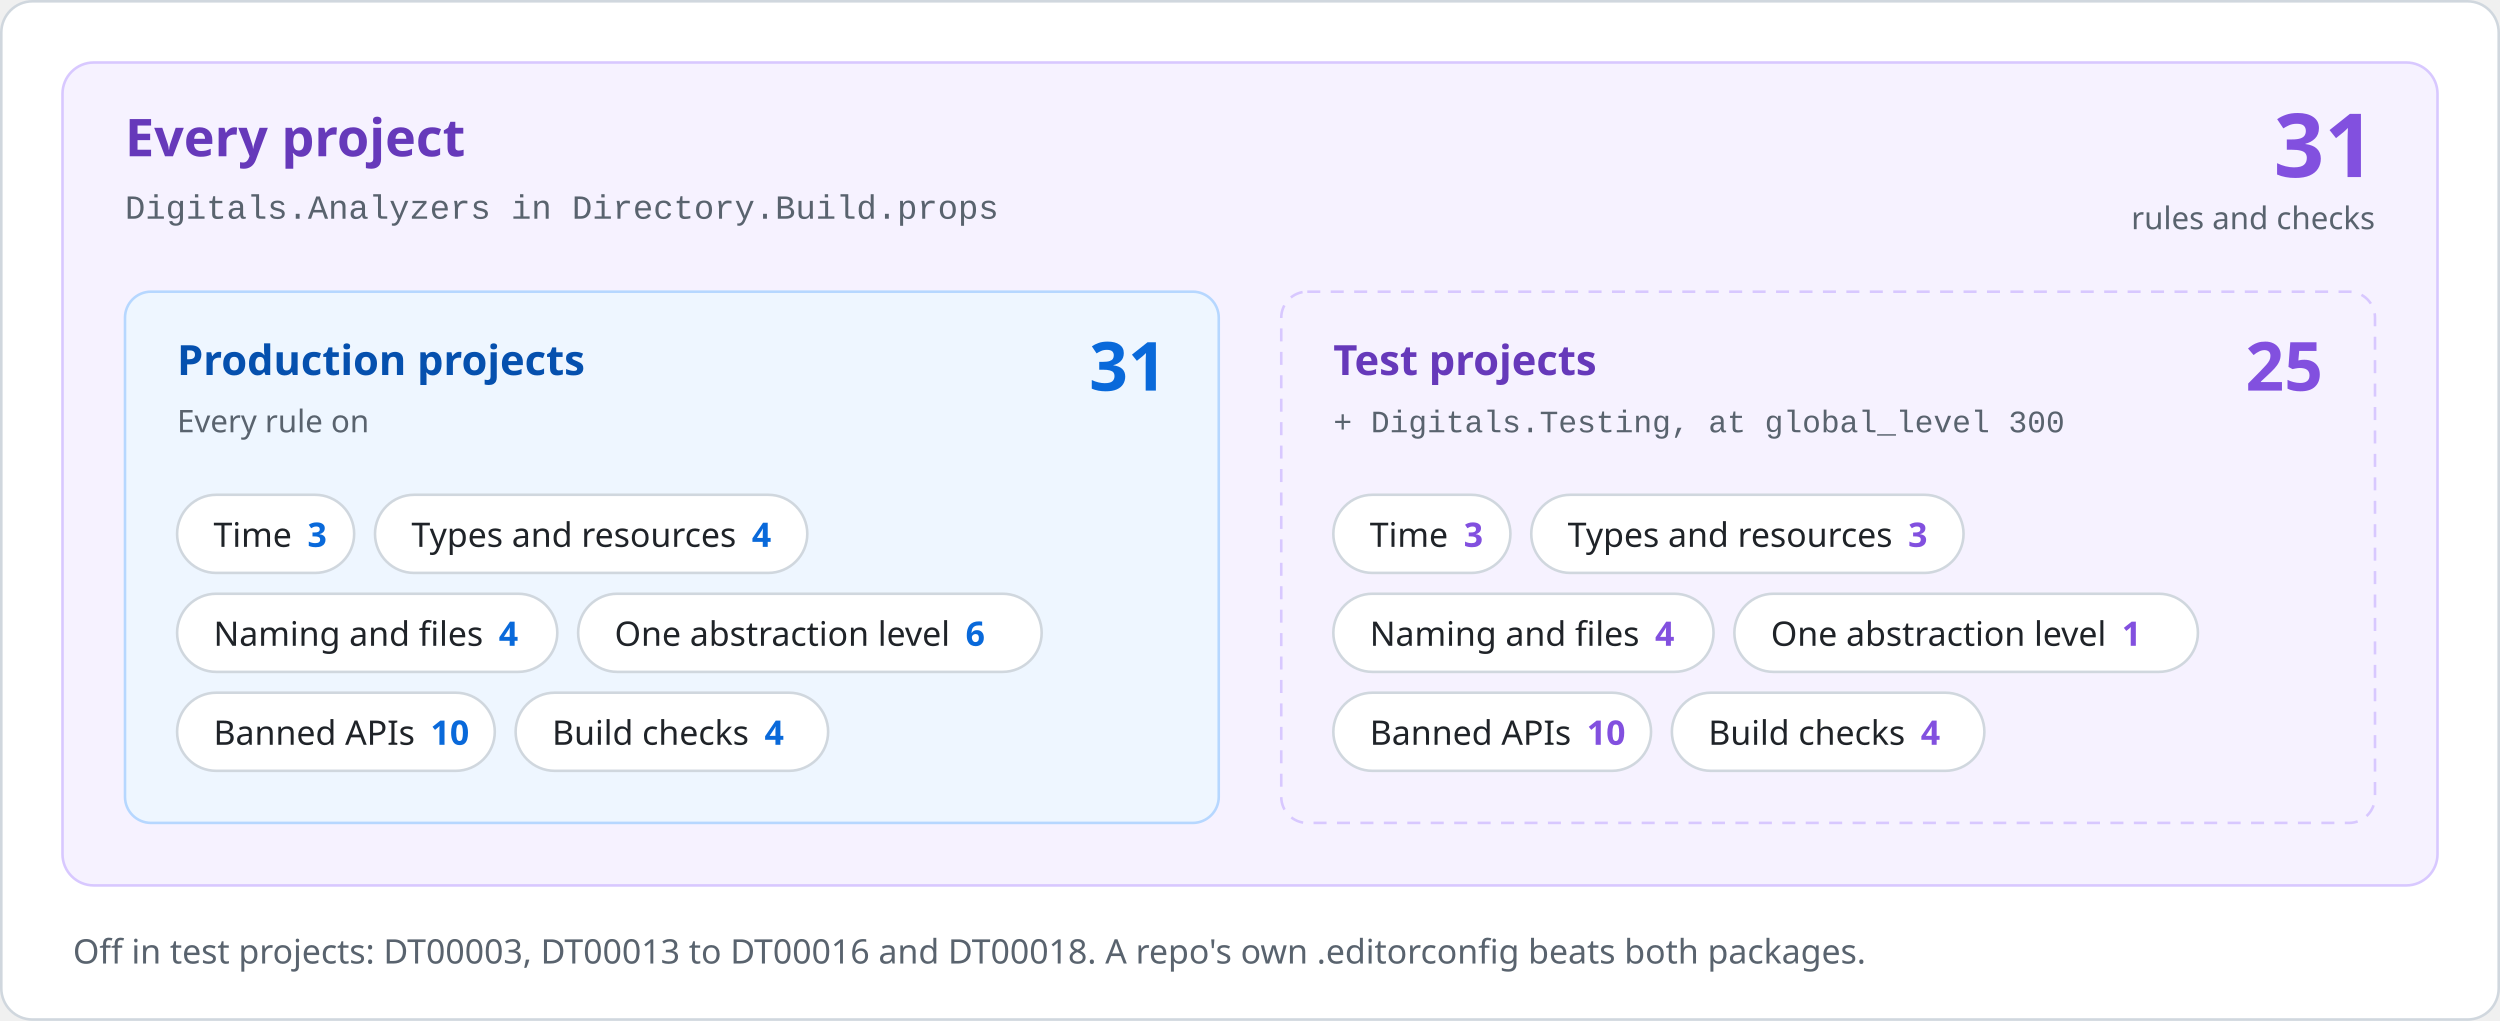
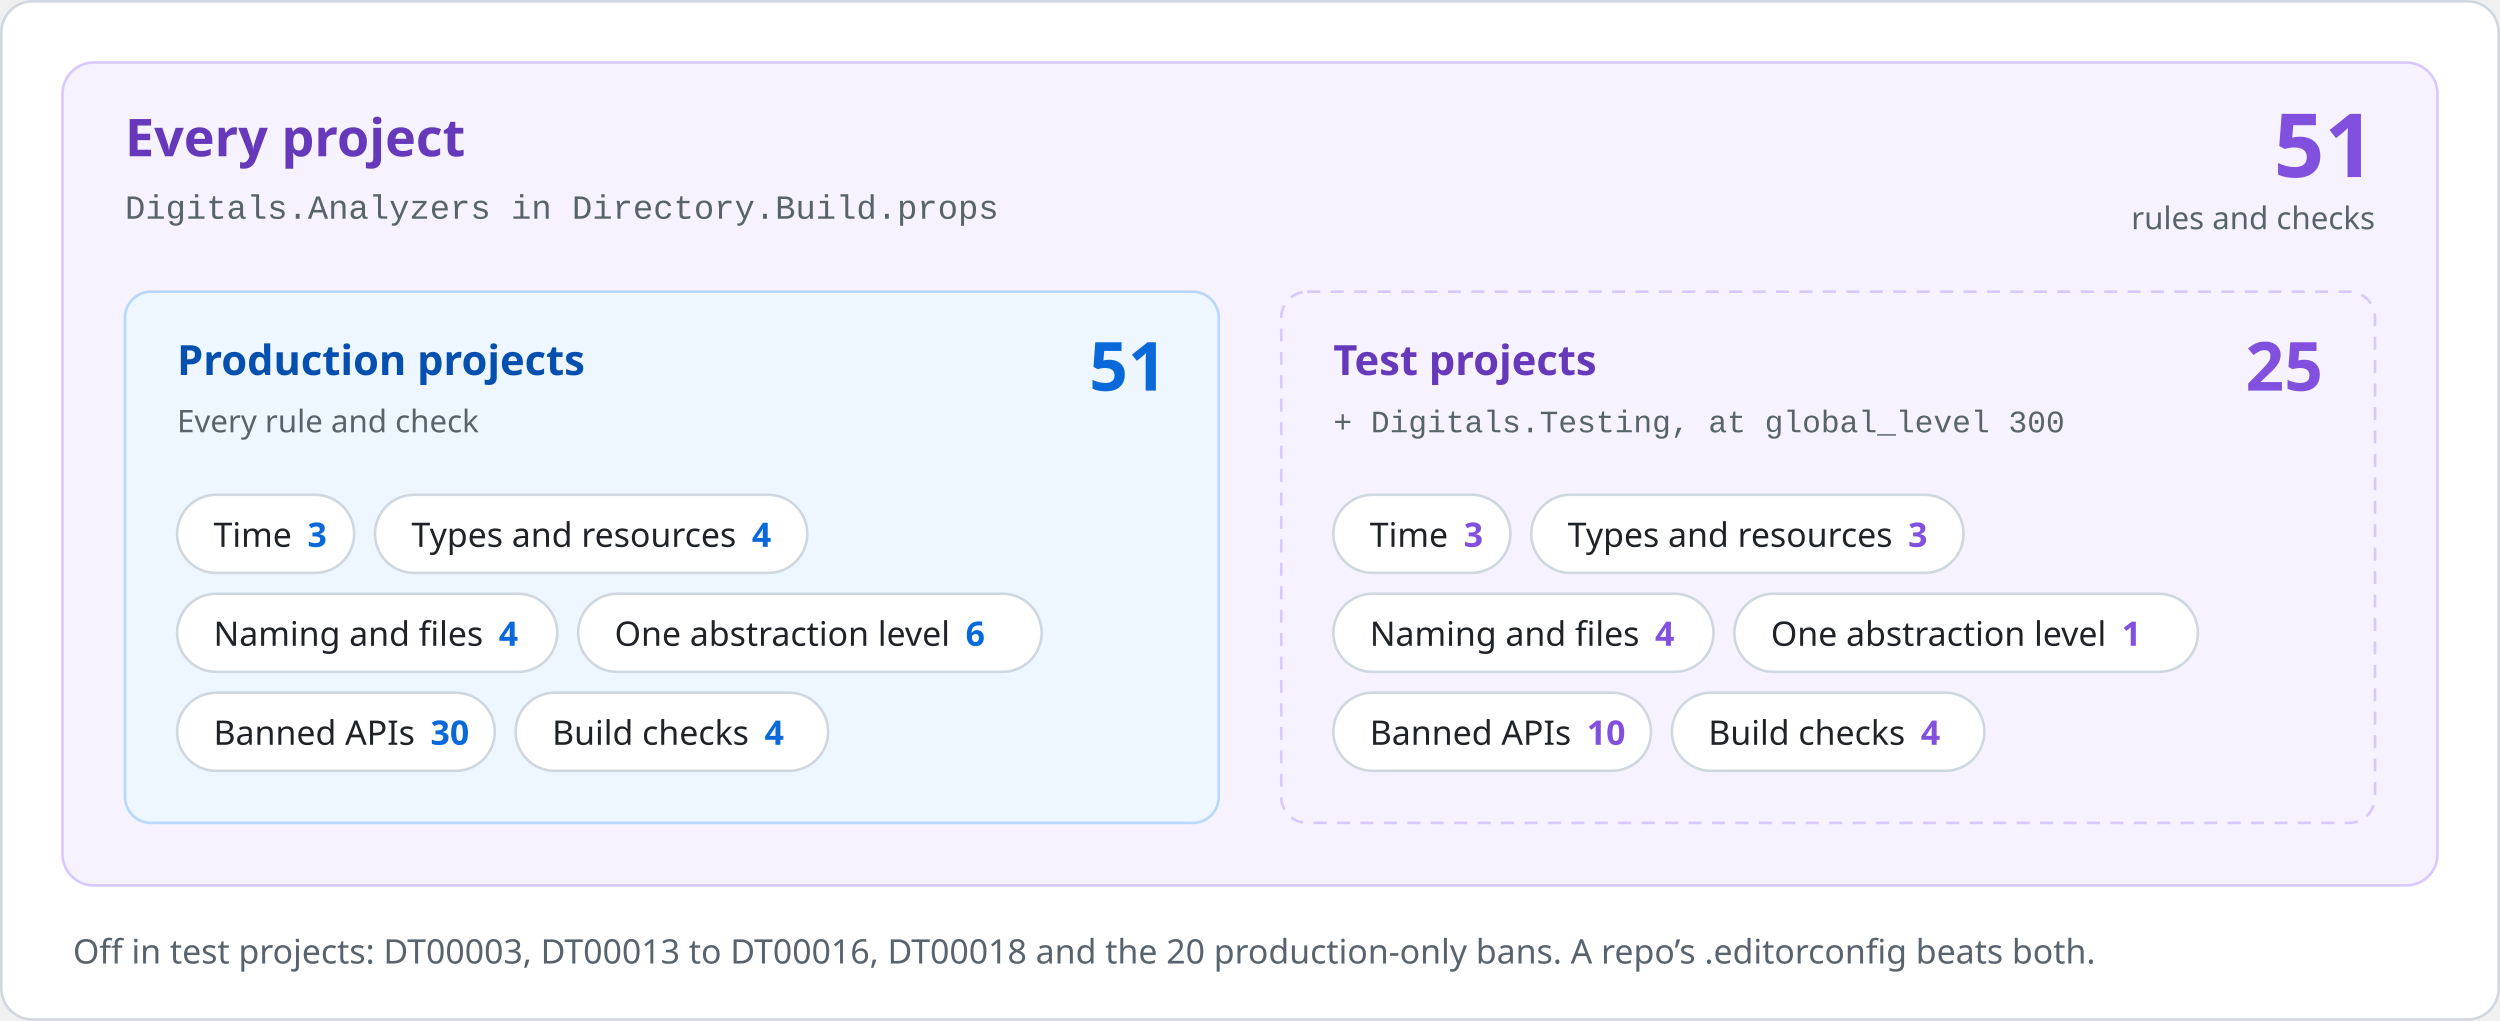
- <svg xmlns="http://www.w3.org/2000/svg" width="960" height="392" viewBox="0 0 960 392" role="img" aria-label="Digitals.Analyzers covers every project; test projects also reference Digitals.Testing, which turns six DT rules off">
+ <svg xmlns="http://www.w3.org/2000/svg" width="960" height="392" viewBox="0 0 960 392" role="img" aria-label="Digitals.Analyzers covers every project; test projects also reference Digitals.Testing, which turns six DT rules and the production-only bans off">
  <rect x="0.5" y="0.5" width="959" height="391" rx="12" fill="#ffffff" stroke="#d0d7de" />
  <rect x="24" y="24" width="912" height="316" rx="12" fill="#f6f2ff" stroke="#d8c8ff" />
  <text x="48" y="60" font-weight="600" font-family="-apple-system, BlinkMacSystemFont, 'Segoe UI', 'Noto Sans', Helvetica, Arial, sans-serif" font-size="20" fill="#6639ba">Every project</text>
  <text x="48" y="84" font-family="ui-monospace, SFMono-Regular, 'SF Mono', Menlo, Consolas, 'Liberation Mono', monospace" font-size="13" fill="#59636e">Digitals.Analyzers in Directory.Build.props</text>
-   <text x="912" y="68" font-weight="700" text-anchor="end" font-family="-apple-system, BlinkMacSystemFont, 'Segoe UI', 'Noto Sans', Helvetica, Arial, sans-serif" font-size="34" fill="#8250df">31</text>
+   <text x="912" y="68" font-weight="700" text-anchor="end" font-family="-apple-system, BlinkMacSystemFont, 'Segoe UI', 'Noto Sans', Helvetica, Arial, sans-serif" font-size="34" fill="#8250df">51</text>
  <text x="912" y="88" text-anchor="end" font-family="-apple-system, BlinkMacSystemFont, 'Segoe UI', 'Noto Sans', Helvetica, Arial, sans-serif" font-size="12" fill="#59636e">rules and checks</text>
  <rect x="48" y="112" width="420" height="204" rx="10" fill="#eef6ff" stroke="#b6d7ff" />
  <text x="68" y="144" font-weight="600" font-family="-apple-system, BlinkMacSystemFont, 'Segoe UI', 'Noto Sans', Helvetica, Arial, sans-serif" font-size="16" fill="#0550ae">Production projects</text>
-   <text x="68" y="166" font-family="-apple-system, BlinkMacSystemFont, 'Segoe UI', 'Noto Sans', Helvetica, Arial, sans-serif" font-size="12" fill="#59636e">Every rule on</text>
-   <text x="448" y="150" font-weight="700" text-anchor="end" font-family="-apple-system, BlinkMacSystemFont, 'Segoe UI', 'Noto Sans', Helvetica, Arial, sans-serif" font-size="26" fill="#0969da">31</text>
+   <text x="68" y="166" font-family="-apple-system, BlinkMacSystemFont, 'Segoe UI', 'Noto Sans', Helvetica, Arial, sans-serif" font-size="12" fill="#59636e">Every rule and check</text>
+   <text x="448" y="150" font-weight="700" text-anchor="end" font-family="-apple-system, BlinkMacSystemFont, 'Segoe UI', 'Noto Sans', Helvetica, Arial, sans-serif" font-size="26" fill="#0969da">51</text>
  <rect x="68" y="190" width="68" height="30" rx="15" fill="#ffffff" stroke="#d0d7de" />
  <text x="82" y="210" font-family="-apple-system, BlinkMacSystemFont, 'Segoe UI', 'Noto Sans', Helvetica, Arial, sans-serif" font-size="13" fill="#1f2328">Time<tspan dx="6" font-weight="700" fill="#0969da">3</tspan>
  </text>
  <rect x="144" y="190" width="166" height="30" rx="15" fill="#ffffff" stroke="#d0d7de" />
  <text x="158" y="210" font-family="-apple-system, BlinkMacSystemFont, 'Segoe UI', 'Noto Sans', Helvetica, Arial, sans-serif" font-size="13" fill="#1f2328">Types and resources<tspan dx="6" font-weight="700" fill="#0969da">4</tspan>
  </text>
  <rect x="68" y="228" width="146" height="30" rx="15" fill="#ffffff" stroke="#d0d7de" />
  <text x="82" y="248" font-family="-apple-system, BlinkMacSystemFont, 'Segoe UI', 'Noto Sans', Helvetica, Arial, sans-serif" font-size="13" fill="#1f2328">Naming and files<tspan dx="6" font-weight="700" fill="#0969da">4</tspan>
  </text>
  <rect x="222" y="228" width="178" height="30" rx="15" fill="#ffffff" stroke="#d0d7de" />
  <text x="236" y="248" font-family="-apple-system, BlinkMacSystemFont, 'Segoe UI', 'Noto Sans', Helvetica, Arial, sans-serif" font-size="13" fill="#1f2328">One abstraction level<tspan dx="6" font-weight="700" fill="#0969da">6</tspan>
  </text>
  <rect x="68" y="266" width="122" height="30" rx="15" fill="#ffffff" stroke="#d0d7de" />
-   <text x="82" y="286" font-family="-apple-system, BlinkMacSystemFont, 'Segoe UI', 'Noto Sans', Helvetica, Arial, sans-serif" font-size="13" fill="#1f2328">Banned APIs<tspan dx="6" font-weight="700" fill="#0969da">10</tspan>
+   <text x="82" y="286" font-family="-apple-system, BlinkMacSystemFont, 'Segoe UI', 'Noto Sans', Helvetica, Arial, sans-serif" font-size="13" fill="#1f2328">Banned APIs<tspan dx="6" font-weight="700" fill="#0969da">30</tspan>
  </text>
  <rect x="198" y="266" width="120" height="30" rx="15" fill="#ffffff" stroke="#d0d7de" />
  <text x="212" y="286" font-family="-apple-system, BlinkMacSystemFont, 'Segoe UI', 'Noto Sans', Helvetica, Arial, sans-serif" font-size="13" fill="#1f2328">Build checks<tspan dx="6" font-weight="700" fill="#0969da">4</tspan>
  </text>
  <rect x="492" y="112" width="420" height="204" rx="10" fill="none" stroke="#d8c8ff" stroke-dasharray="5 4" />
  <text x="512" y="144" font-weight="600" font-family="-apple-system, BlinkMacSystemFont, 'Segoe UI', 'Noto Sans', Helvetica, Arial, sans-serif" font-size="16" fill="#6639ba">Test projects</text>
  <text x="512" y="166" font-family="ui-monospace, SFMono-Regular, 'SF Mono', Menlo, Consolas, 'Liberation Mono', monospace" font-size="12" fill="#59636e">+ Digitals.Testing, at global_level 300</text>
  <text x="892" y="150" font-weight="700" text-anchor="end" font-family="-apple-system, BlinkMacSystemFont, 'Segoe UI', 'Noto Sans', Helvetica, Arial, sans-serif" font-size="26" fill="#8250df">25</text>
  <rect x="512" y="190" width="68" height="30" rx="15" fill="#ffffff" stroke="#d0d7de" />
  <text x="526" y="210" font-family="-apple-system, BlinkMacSystemFont, 'Segoe UI', 'Noto Sans', Helvetica, Arial, sans-serif" font-size="13" fill="#1f2328">Time<tspan dx="6" font-weight="700" fill="#8250df">3</tspan>
  </text>
  <rect x="588" y="190" width="166" height="30" rx="15" fill="#ffffff" stroke="#d0d7de" />
  <text x="602" y="210" font-family="-apple-system, BlinkMacSystemFont, 'Segoe UI', 'Noto Sans', Helvetica, Arial, sans-serif" font-size="13" fill="#1f2328">Types and resources<tspan dx="6" font-weight="700" fill="#8250df">3</tspan>
  </text>
  <rect x="512" y="228" width="146" height="30" rx="15" fill="#ffffff" stroke="#d0d7de" />
  <text x="526" y="248" font-family="-apple-system, BlinkMacSystemFont, 'Segoe UI', 'Noto Sans', Helvetica, Arial, sans-serif" font-size="13" fill="#1f2328">Naming and files<tspan dx="6" font-weight="700" fill="#8250df">4</tspan>
  </text>
  <rect x="666" y="228" width="178" height="30" rx="15" fill="#ffffff" stroke="#d0d7de" />
  <text x="680" y="248" font-family="-apple-system, BlinkMacSystemFont, 'Segoe UI', 'Noto Sans', Helvetica, Arial, sans-serif" font-size="13" fill="#1f2328">One abstraction level<tspan dx="6" font-weight="700" fill="#8250df">1</tspan>
  </text>
  <rect x="512" y="266" width="122" height="30" rx="15" fill="#ffffff" stroke="#d0d7de" />
  <text x="526" y="286" font-family="-apple-system, BlinkMacSystemFont, 'Segoe UI', 'Noto Sans', Helvetica, Arial, sans-serif" font-size="13" fill="#1f2328">Banned APIs<tspan dx="6" font-weight="700" fill="#8250df">10</tspan>
  </text>
  <rect x="642" y="266" width="120" height="30" rx="15" fill="#ffffff" stroke="#d0d7de" />
  <text x="656" y="286" font-family="-apple-system, BlinkMacSystemFont, 'Segoe UI', 'Noto Sans', Helvetica, Arial, sans-serif" font-size="13" fill="#1f2328">Build checks<tspan dx="6" font-weight="700" fill="#8250df">4</tspan>
  </text>
-   <text x="28" y="370" font-family="-apple-system, BlinkMacSystemFont, 'Segoe UI', 'Noto Sans', Helvetica, Arial, sans-serif" font-size="13" fill="#59636e">Off in test projects: DT00003, DT00013 to DT00016 and DT00018. A repo's own .editorconfig beats both packages.</text>
+   <text x="28" y="370" font-family="-apple-system, BlinkMacSystemFont, 'Segoe UI', 'Noto Sans', Helvetica, Arial, sans-serif" font-size="13" fill="#59636e">Off in test projects: DT00003, DT00013 to DT00016, DT00018 and the 20 production-only bans. A repo’s .editorconfig beats both.</text>
</svg>
